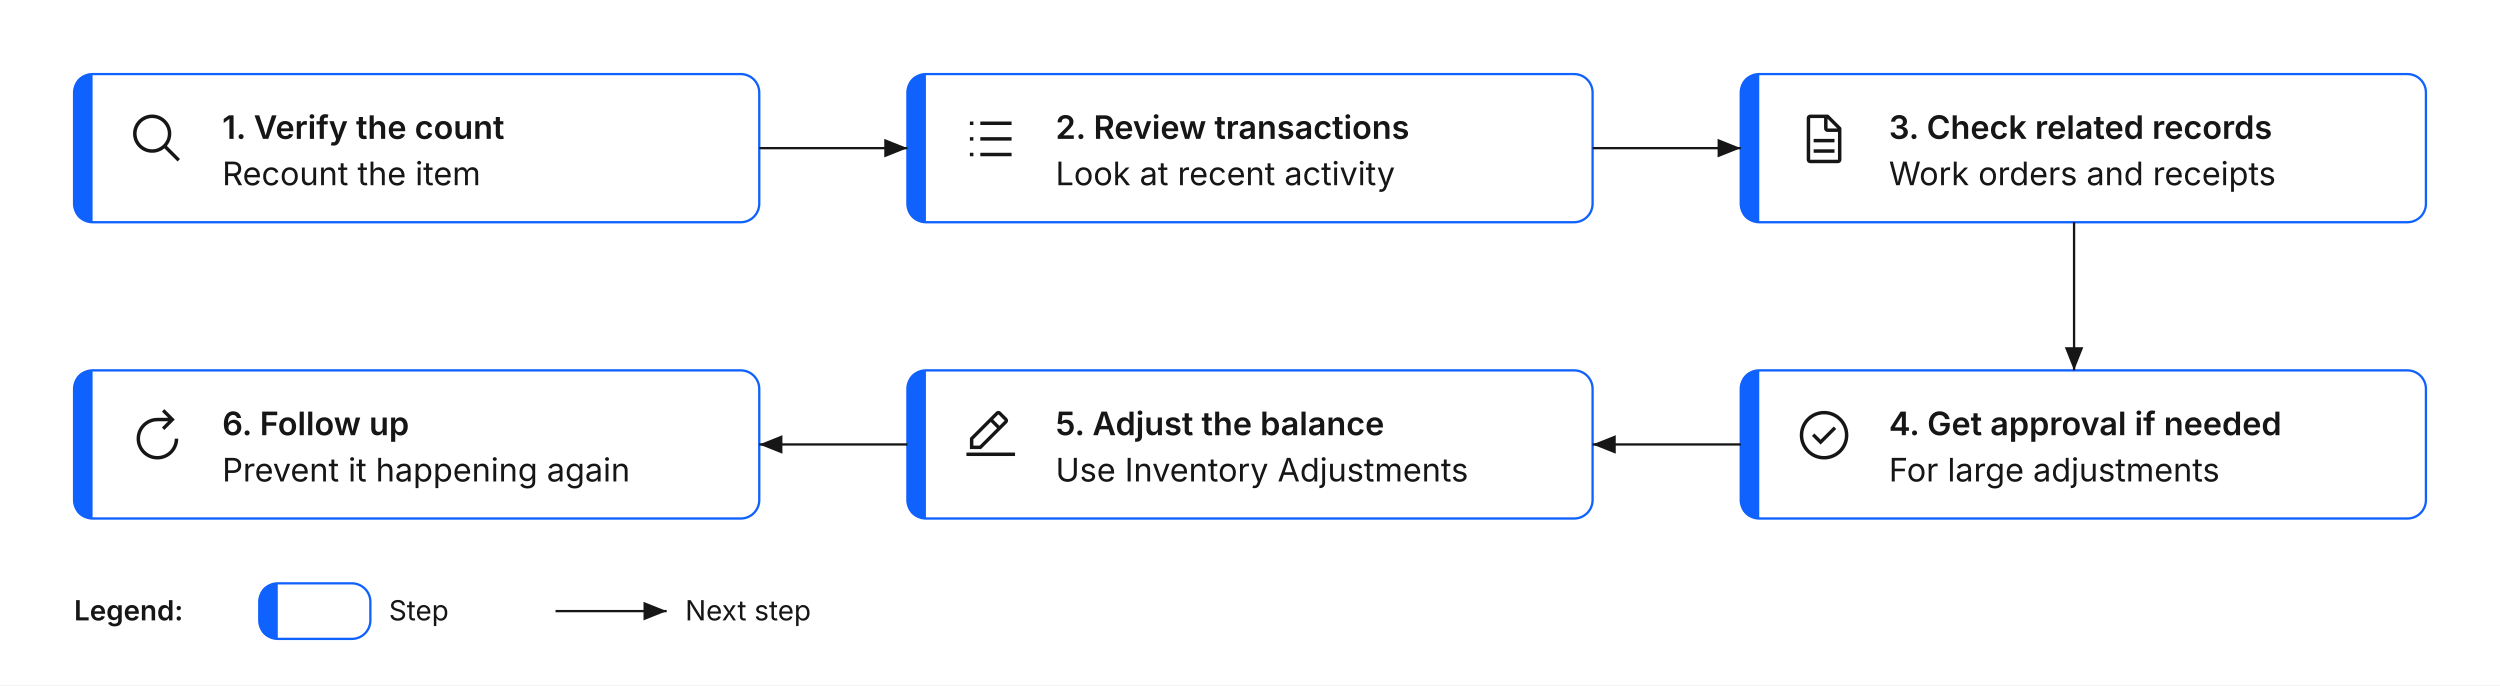
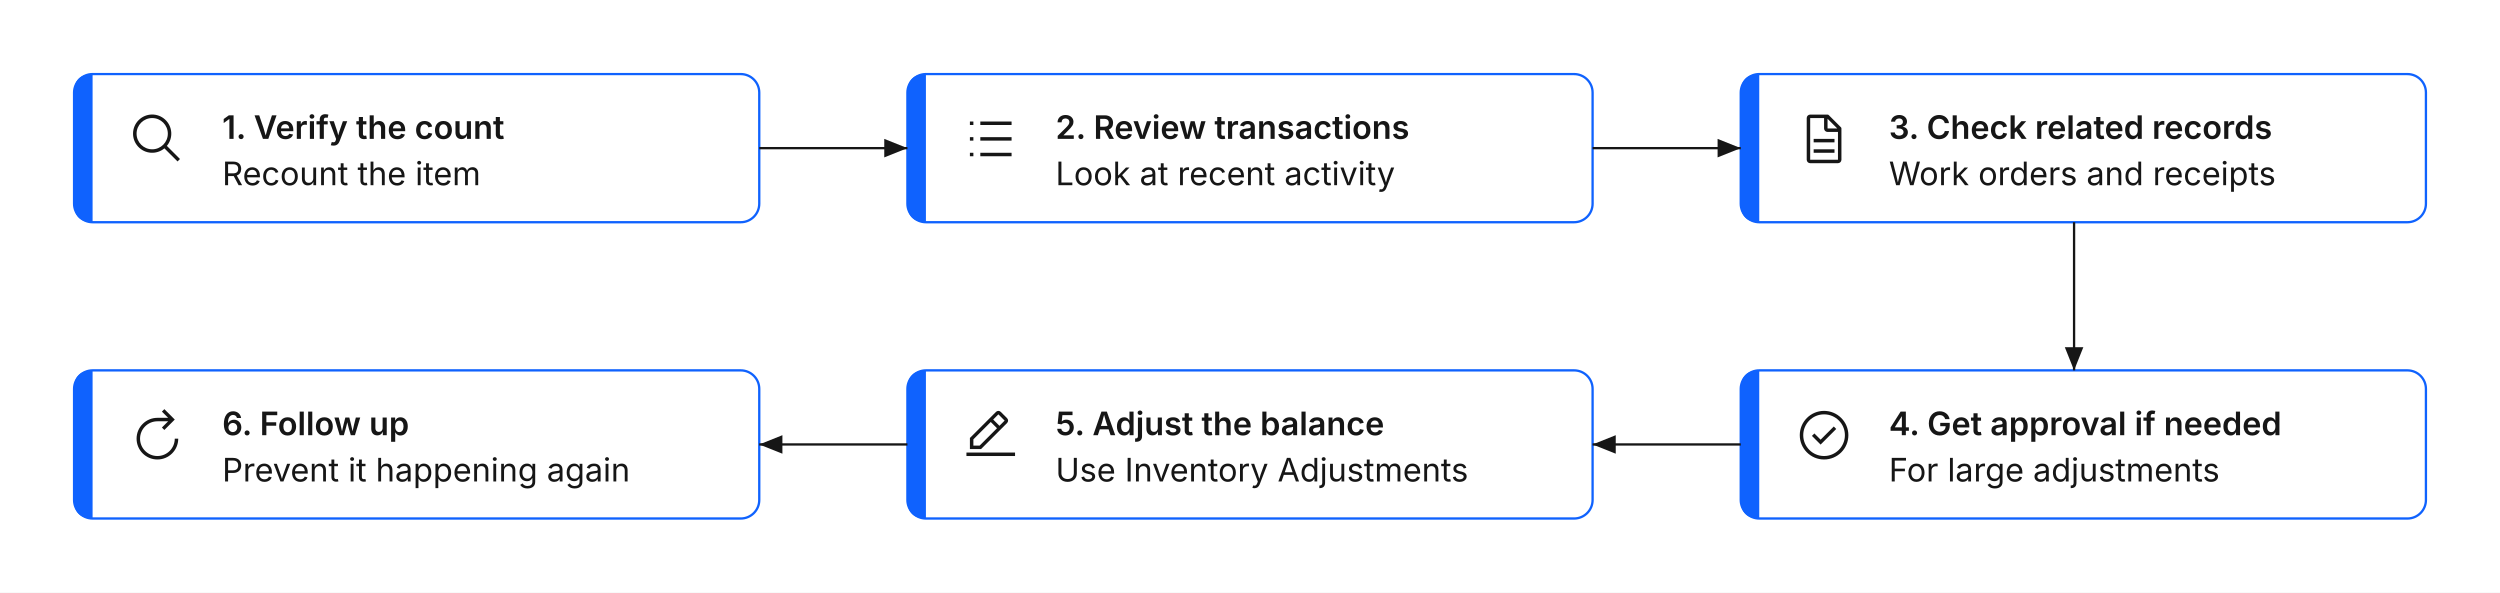
- <svg xmlns="http://www.w3.org/2000/svg" viewBox="0 0 1080 296" width="1080" height="296" role="img" aria-labelledby="t d" style="background:#ffffff; font-family:'IBM Plex Sans', -apple-system, sans-serif;">
+ <svg xmlns="http://www.w3.org/2000/svg" viewBox="0 0 1080 256" width="1080" height="256" role="img" aria-labelledby="t d" style="background:#ffffff; font-family:'IBM Plex Sans', -apple-system, sans-serif;">
  <defs>
    <marker id="arrow" viewBox="0 0 10 10" refX="10" refY="5" markerWidth="10" markerHeight="10" markerUnits="userSpaceOnUse" orient="auto">
      <path d="M 0 1 L 10 5 L 0 9 z" fill="#161616" />
    </marker>
  </defs>
  <rect width="100%" height="100%" fill="#ffffff" />
  <rect class="node" id="n1" x="32" y="32" width="296" height="64" rx="8" ry="8" fill="#ffffff" stroke="#0f62fe" stroke-width="1" />
  <path d="M 40 32 Q 32 32 32 40 V 88 Q 32 96 40 96 Z" fill="#0f62fe" />
  <g transform="translate(56 48) scale(0.75)" fill="#161616">
    <path d="M29,27.586l-7.552-7.552a11.018,11.018,0,1,0-1.414,1.414L27.586,29ZM4,13a9,9,0,1,1,9,9A9.01,9.01,0,0,1,4,13Z" />
  </g>
  <text x="96" y="60" font-size="14" font-weight="600" fill="#161616">1. Verify the count</text>
  <text x="96" y="80" font-size="14" fill="#161616">Recount the item</text>
  <rect class="node" id="n2" x="392" y="32" width="296" height="64" rx="8" ry="8" fill="#ffffff" stroke="#0f62fe" stroke-width="1" />
  <path d="M 400 32 Q 392 32 392 40 V 88 Q 392 96 400 96 Z" fill="#0f62fe" />
  <g transform="translate(416 48) scale(0.75)" fill="#161616">
    <path d="M10 6H28V8H10z" />
    <path d="M10 24H28V26H10z" />
    <path d="M10 15H28V17H10z" />
    <path d="M4 15H6V17H4z" />
    <path d="M4 6H6V8H4z" />
    <path d="M4 24H6V26H4z" />
  </g>
  <text x="456" y="60" font-size="14" font-weight="600" fill="#161616">2. Review transactions</text>
  <text x="456" y="80" font-size="14" fill="#161616">Look at recent activity</text>
  <rect class="node" id="n3" x="752" y="32" width="296" height="64" rx="8" ry="8" fill="#ffffff" stroke="#0f62fe" stroke-width="1" />
  <path d="M 760 32 Q 752 32 752 40 V 88 Q 752 96 760 96 Z" fill="#0f62fe" />
  <g transform="translate(776 48) scale(0.75)" fill="#161616">
    <path d="M25.7,9.3l-7-7C18.5,2.1,18.3,2,18,2H8C6.9,2,6,2.9,6,4v24c0,1.1,0.9,2,2,2h16c1.1,0,2-0.9,2-2V10C26,9.7,25.9,9.5,25.7,9.3 z M18,4.4l5.6,5.6H18V4.4z M24,28H8V4h8v6c0,1.1,0.9,2,2,2h6V28z" />
    <path d="M10 22H22V24H10z" />
    <path d="M10 16H22V18H10z" />
  </g>
  <text x="816" y="60" font-size="14" font-weight="600" fill="#161616">3. Check related records</text>
  <text x="816" y="80" font-size="14" fill="#161616">Work orders and receipts</text>
  <rect class="node" id="n4" x="752" y="160" width="296" height="64" rx="8" ry="8" fill="#ffffff" stroke="#0f62fe" stroke-width="1" />
  <path d="M 760 160 Q 752 160 752 168 V 216 Q 752 224 760 224 Z" fill="#0f62fe" />
  <g transform="translate(776 176) scale(0.75)" fill="#161616">
    <path d="M14 21.414 9 16.413 10.413 15 14 18.586 21.585 11 23 12.415 14 21.414z" />
    <path d="M16,2A14,14,0,1,0,30,16,14,14,0,0,0,16,2Zm0,26A12,12,0,1,1,28,16,12,12,0,0,1,16,28Z" />
  </g>
  <text x="816" y="188" font-size="14" font-weight="600" fill="#161616">4. Get approval if needed</text>
  <text x="816" y="208" font-size="14" fill="#161616">For large adjustments</text>
  <rect class="node" id="n5" x="392" y="160" width="296" height="64" rx="8" ry="8" fill="#ffffff" stroke="#0f62fe" stroke-width="1" />
  <path d="M 400 160 Q 392 160 392 168 V 216 Q 392 224 400 224 Z" fill="#0f62fe" />
  <g transform="translate(416 176) scale(0.75)" fill="#161616">
    <path d="M2 26H30V28H2z" />
    <path d="M25.4,9c0.8-0.8,0.8-2,0-2.8c0,0,0,0,0,0l-3.6-3.6c-0.8-0.8-2-0.8-2.8,0c0,0,0,0,0,0l-15,15V24h6.4L25.4,9z M20.4,4L24,7.6 l-3,3L17.4,7L20.4,4z M6,22v-3.6l10-10l3.6,3.6l-10,10H6z" />
  </g>
  <text x="456" y="188" font-size="14" font-weight="600" fill="#161616">5. Adjust the balance</text>
  <text x="456" y="208" font-size="14" fill="#161616">Use Inventory Adjustments</text>
  <rect class="node" id="n6" x="32" y="160" width="296" height="64" rx="8" ry="8" fill="#ffffff" stroke="#0f62fe" stroke-width="1" />
  <path d="M 40 160 Q 32 160 32 168 V 216 Q 32 224 40 224 Z" fill="#0f62fe" />
  <g transform="translate(56 176) scale(0.75)" fill="#161616">
    <path d="M26,18A10,10,0,1,1,16,8h6.182l-3.584,3.585L20,13l6-6L20,1,18.598,2.414,22.185,6H16A12,12,0,1,0,28,18Z" />
  </g>
  <text x="96" y="188" font-size="14" font-weight="600" fill="#161616">6. Follow up</text>
  <text x="96" y="208" font-size="14" fill="#161616">Prevent it happening again</text>
  <path class="connector" id="k1" data-from="n1" data-to="n2" fill="none" stroke="#161616" stroke-width="1" marker-end="url(#arrow)" d="M 328 64 H 392" />
  <path class="connector" id="k2" data-from="n2" data-to="n3" fill="none" stroke="#161616" stroke-width="1" marker-end="url(#arrow)" d="M 688 64 H 752" />
  <path class="connector" id="k3" data-from="n3" data-to="n4" fill="none" stroke="#161616" stroke-width="1" marker-end="url(#arrow)" d="M 896 96 V 160" />
  <path class="connector" id="k4" data-from="n4" data-to="n5" fill="none" stroke="#161616" stroke-width="1" marker-end="url(#arrow)" d="M 752 192 H 688" />
  <path class="connector" id="k5" data-from="n5" data-to="n6" fill="none" stroke="#161616" stroke-width="1" marker-end="url(#arrow)" d="M 392 192 H 328" />
-   <text x="32" y="268" font-size="12" font-weight="600" fill="#161616">Legend:</text>
-   <rect x="112" y="252" width="48" height="24" rx="8" ry="8" fill="#ffffff" stroke="#0f62fe" stroke-width="1" />
-   <path d="M 120 252 Q 112 252 112 260 V 268 Q 112 276 120 276 Z" fill="#0f62fe" />
-   <text x="168" y="268" font-size="12" fill="#161616">Step</text>
-   <path d="M 240 264 H 288" fill="none" stroke="#161616" stroke-width="1" marker-end="url(#arrow)" />
-   <text x="296" y="268" font-size="12" fill="#161616">Next step</text>
</svg>
